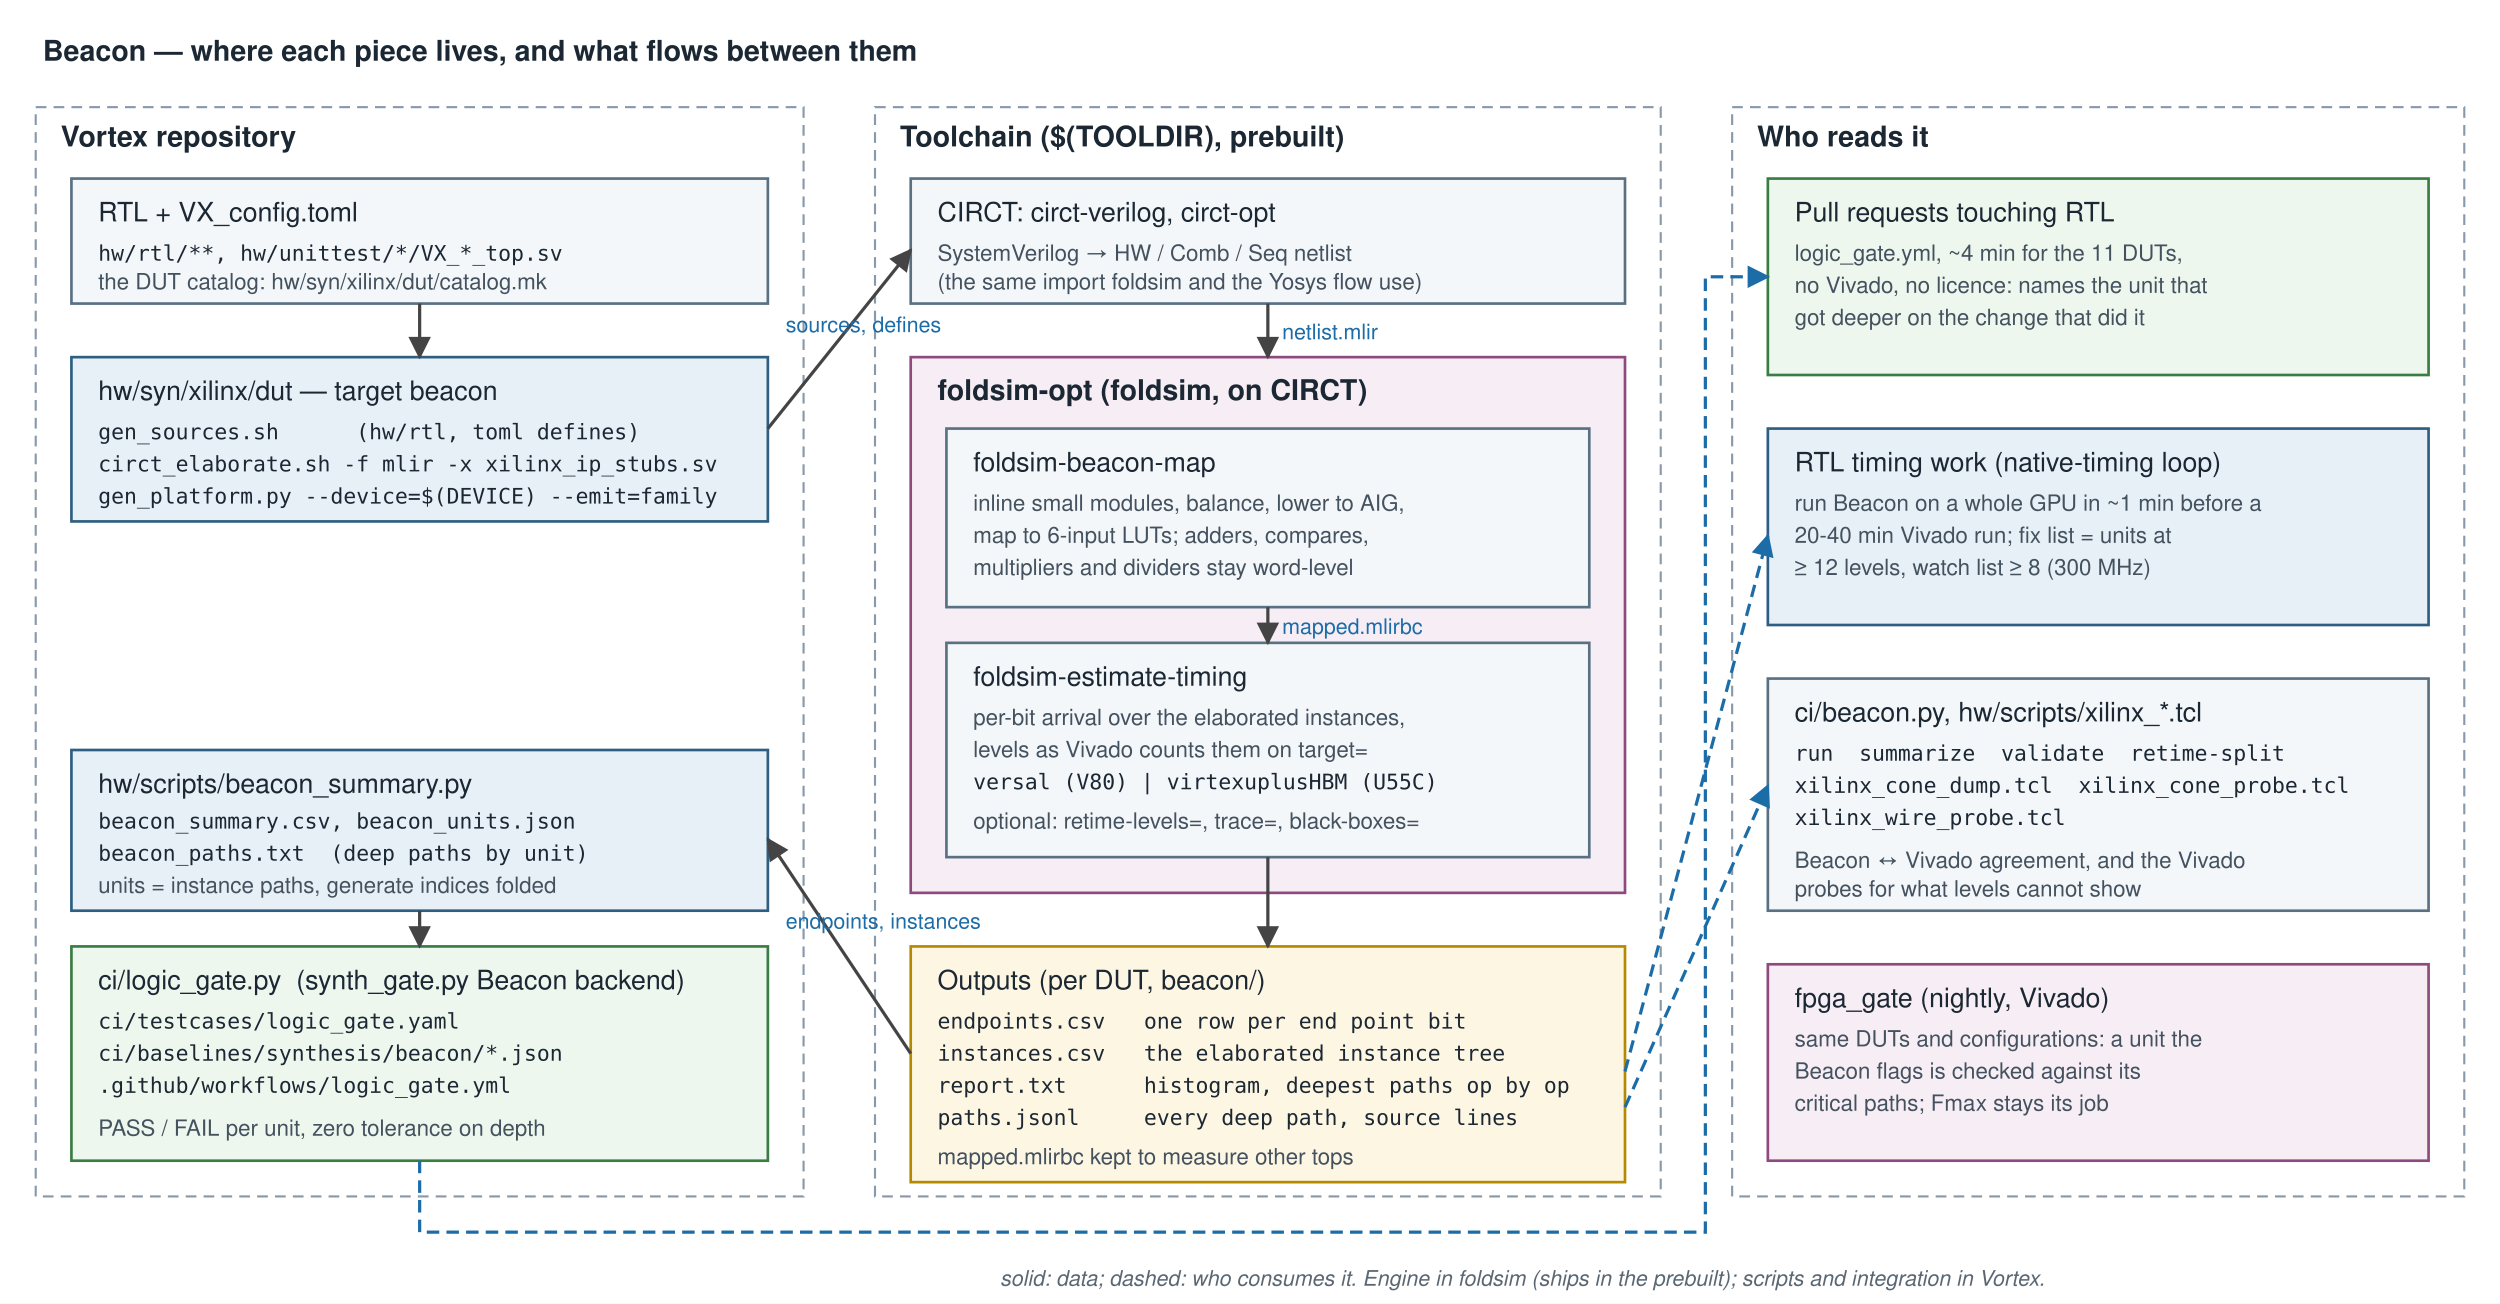
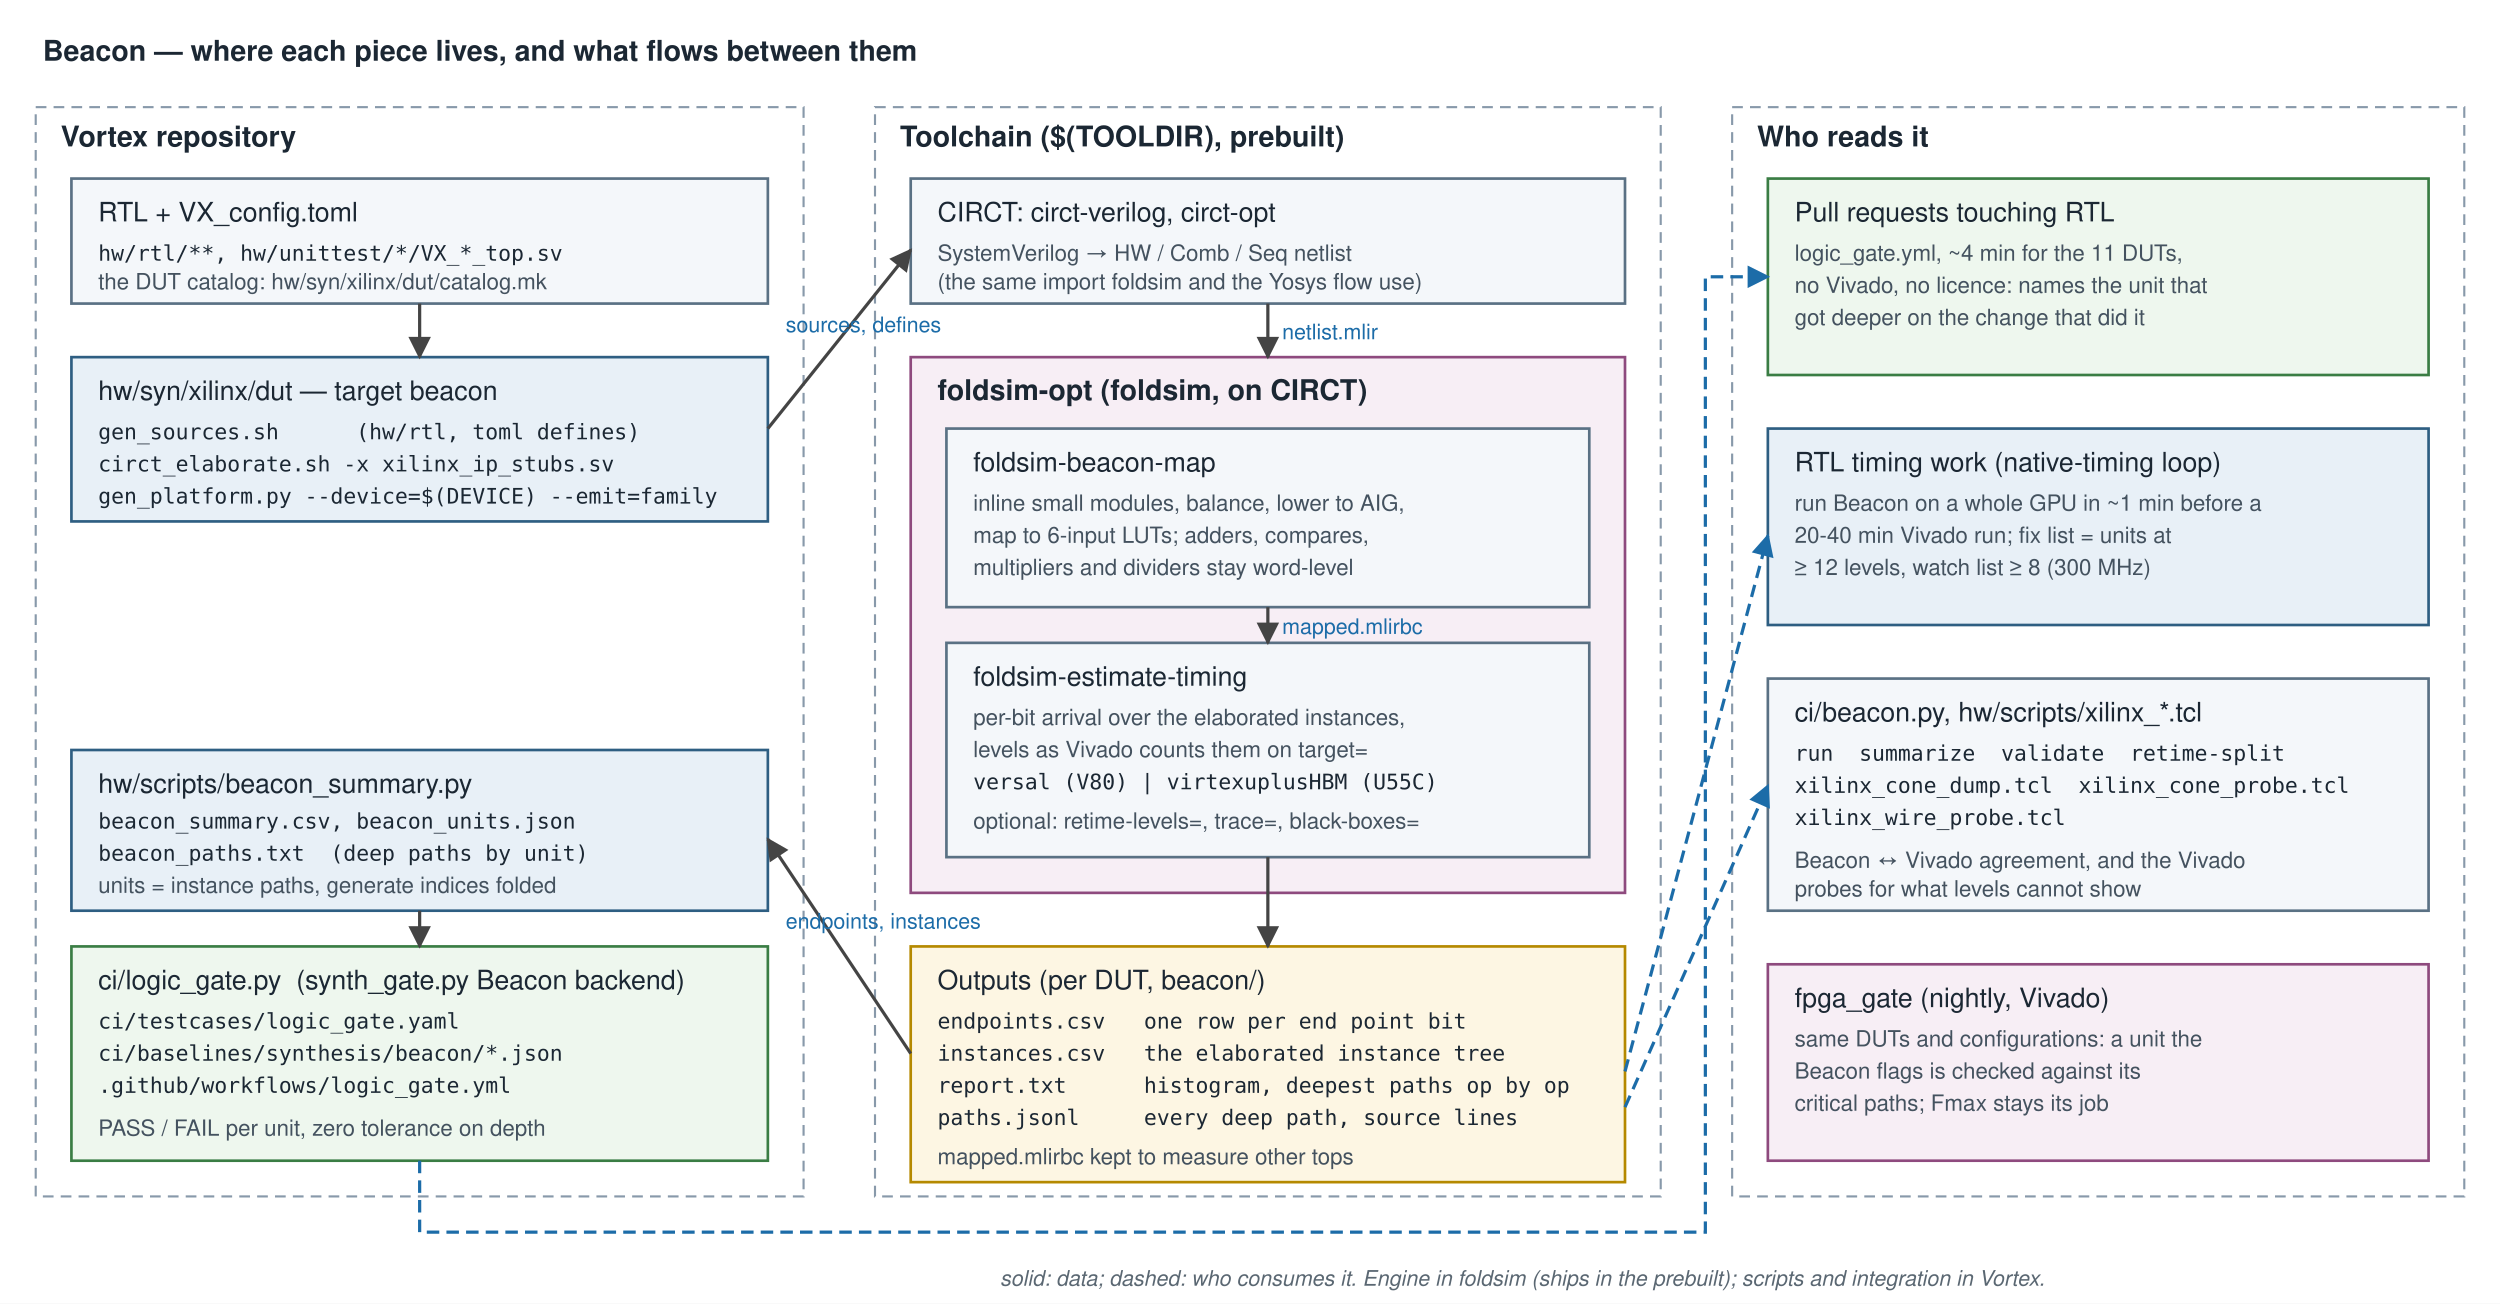
<svg xmlns="http://www.w3.org/2000/svg" xml:space="preserve" viewBox="0 0 1400 730" font-family="Helvetica, Arial, sans-serif">
  <defs>
    <marker id="arr" viewBox="0 0 10 10" refX="9" refY="5" markerWidth="7" markerHeight="7" orient="auto-start-reverse">
      <path d="M0,0 L10,5 L0,10 z" fill="#444" />
    </marker>
    <marker id="arrb" viewBox="0 0 10 10" refX="9" refY="5" markerWidth="7" markerHeight="7" orient="auto-start-reverse">
      <path d="M0,0 L10,5 L0,10 z" fill="#1c6ca8" />
    </marker>
  </defs>
  <style>
    .box     { fill:#f4f7fa; stroke:#5a7184; stroke-width:1.5; }
    .unit    { fill:#e8f0f7; stroke:#2e5e82; stroke-width:1.5; }
    .mem     { fill:#fdf6e3; stroke:#b58900; stroke-width:1.5; }
    .sw      { fill:#eef7ee; stroke:#3a7d44; stroke-width:1.5; }
    .core    { fill:#f7eef5; stroke:#8e4a7e; stroke-width:1.5; }
    .grp     { fill:none; stroke:#8899aa; stroke-width:1.2; stroke-dasharray:6 4; }
    .t       { fill:#1b2733; font-size:15px; }
    .tb      { fill:#1b2733; font-size:16px; font-weight:bold; }
    .ts      { fill:#44525f; font-size:12.5px; }
    .tt      { fill:#5a6772; font-size:12px; font-style:italic; }
    .mono    { font-family:'SF Mono',Consolas,monospace; font-size:12px; fill:#1b2733; white-space:pre; }
    .flow    { stroke:#444; stroke-width:1.8; fill:none; marker-end:url(#arr); }
    .flowb   { stroke:#1c6ca8; stroke-width:1.8; fill:none; marker-end:url(#arrb); stroke-dasharray:7 4; }
    .lbl     { fill:#1c6ca8; font-size:12px; }
  </style>
  <rect x="0" y="0" width="1400" height="730" fill="#ffffff" />
  <text x="24" y="34" class="tb" font-size="20">Beacon — where each piece lives, and what flows between them</text>
  <rect x="20" y="60" width="430" height="610" class="grp" />
  <text x="34" y="82" class="tb">Vortex repository</text>
  <rect x="40" y="100" width="390" height="70" class="box" />
  <text x="55" y="124" class="t">RTL + VX_config.toml</text>
  <text x="55" y="146" class="mono">hw/rtl/**, hw/unittest/*/VX_*_top.sv</text>
  <text x="55" y="162" class="ts">the DUT catalog: hw/syn/xilinx/dut/catalog.mk</text>
  <rect x="40" y="200" width="390" height="92" class="unit" />
  <text x="55" y="224" class="t">hw/syn/xilinx/dut — target beacon</text>
  <text x="55" y="246" class="mono">gen_sources.sh      (hw/rtl, toml defines)</text>
-   <text x="55" y="264" class="mono">circt_elaborate.sh -f mlir -x xilinx_ip_stubs.sv</text>
+   <text x="55" y="264" class="mono">circt_elaborate.sh -x xilinx_ip_stubs.sv</text>
  <text x="55" y="282" class="mono">gen_platform.py --device=$(DEVICE) --emit=family</text>
  <rect x="40" y="420" width="390" height="90" class="unit" />
  <text x="55" y="444" class="t">hw/scripts/beacon_summary.py</text>
  <text x="55" y="464" class="mono">beacon_summary.csv, beacon_units.json</text>
  <text x="55" y="482" class="mono">beacon_paths.txt  (deep paths by unit)</text>
  <text x="55" y="500" class="ts">units = instance paths, generate indices folded</text>
  <rect x="40" y="530" width="390" height="120" class="sw" />
  <text x="55" y="554" class="t">ci/logic_gate.py  (synth_gate.py Beacon backend)</text>
  <text x="55" y="576" class="mono">ci/testcases/logic_gate.yaml</text>
  <text x="55" y="594" class="mono">ci/baselines/synthesis/beacon/*.json</text>
  <text x="55" y="612" class="mono">.github/workflows/logic_gate.yml</text>
  <text x="55" y="636" class="ts">PASS / FAIL per unit, zero tolerance on depth</text>
  <rect x="490" y="60" width="440" height="610" class="grp" />
  <text x="504" y="82" class="tb">Toolchain ($(TOOLDIR), prebuilt)</text>
  <rect x="510" y="100" width="400" height="70" class="box" />
  <text x="525" y="124" class="t">CIRCT: circt-verilog, circt-opt</text>
  <text x="525" y="146" class="ts">SystemVerilog → HW / Comb / Seq netlist</text>
  <text x="525" y="162" class="ts">(the same import foldsim and the Yosys flow use)</text>
  <rect x="510" y="200" width="400" height="300" class="core" />
  <text x="525" y="224" class="tb">foldsim-opt (foldsim, on CIRCT)</text>
  <rect x="530" y="240" width="360" height="100" class="box" />
  <text x="545" y="264" class="t">foldsim-beacon-map</text>
  <text x="545" y="286" class="ts">inline small modules, balance, lower to AIG,</text>
  <text x="545" y="304" class="ts">map to 6-input LUTs; adders, compares,</text>
  <text x="545" y="322" class="ts">multipliers and dividers stay word-level</text>
  <rect x="530" y="360" width="360" height="120" class="box" />
  <text x="545" y="384" class="t">foldsim-estimate-timing</text>
  <text x="545" y="406" class="ts">per-bit arrival over the elaborated instances,</text>
  <text x="545" y="424" class="ts">levels as Vivado counts them on target=</text>
  <text x="545" y="442" class="mono">versal (V80) | virtexuplusHBM (U55C)</text>
  <text x="545" y="464" class="ts">optional: retime-levels=, trace=, black-boxes=</text>
  <rect x="510" y="530" width="400" height="132" class="mem" />
  <text x="525" y="554" class="t">Outputs (per DUT, beacon/)</text>
  <text x="525" y="576" class="mono">endpoints.csv   one row per end point bit</text>
  <text x="525" y="594" class="mono">instances.csv   the elaborated instance tree</text>
  <text x="525" y="612" class="mono">report.txt      histogram, deepest paths op by op</text>
  <text x="525" y="630" class="mono">paths.jsonl     every deep path, source lines</text>
  <text x="525" y="652" class="ts">mapped.mlirbc kept to measure other tops</text>
  <rect x="970" y="60" width="410" height="610" class="grp" />
  <text x="984" y="82" class="tb">Who reads it</text>
  <rect x="990" y="100" width="370" height="110" class="sw" />
  <text x="1005" y="124" class="t">Pull requests touching RTL</text>
  <text x="1005" y="146" class="ts">logic_gate.yml, ~4 min for the 11 DUTs,</text>
  <text x="1005" y="164" class="ts">no Vivado, no licence: names the unit that</text>
  <text x="1005" y="182" class="ts">got deeper on the change that did it</text>
  <rect x="990" y="240" width="370" height="110" class="unit" />
  <text x="1005" y="264" class="t">RTL timing work (native-timing loop)</text>
  <text x="1005" y="286" class="ts">run Beacon on a whole GPU in ~1 min before a</text>
  <text x="1005" y="304" class="ts">20-40 min Vivado run; fix list = units at</text>
  <text x="1005" y="322" class="ts">≥ 12 levels, watch list ≥ 8 (300 MHz)</text>
  <rect x="990" y="380" width="370" height="130" class="box" />
  <text x="1005" y="404" class="t">ci/beacon.py, hw/scripts/xilinx_*.tcl</text>
  <text x="1005" y="426" class="mono">run  summarize  validate  retime-split</text>
  <text x="1005" y="444" class="mono">xilinx_cone_dump.tcl  xilinx_cone_probe.tcl</text>
  <text x="1005" y="462" class="mono">xilinx_wire_probe.tcl</text>
  <text x="1005" y="486" class="ts">Beacon ↔ Vivado agreement, and the Vivado</text>
  <text x="1005" y="502" class="ts">probes for what levels cannot show</text>
  <rect x="990" y="540" width="370" height="110" class="core" />
  <text x="1005" y="564" class="t">fpga_gate (nightly, Vivado)</text>
  <text x="1005" y="586" class="ts">same DUTs and configurations: a unit the</text>
  <text x="1005" y="604" class="ts">Beacon flags is checked against its</text>
  <text x="1005" y="622" class="ts">critical paths; Fmax stays its job</text>
  <path d="M235,170 L235,200" class="flow" />
  <path d="M430,240 L510,140" class="flow" />
  <text x="440" y="186" class="lbl">sources, defines</text>
  <path d="M710,170 L710,200" class="flow" />
  <text x="718" y="190" class="lbl">netlist.mlir</text>
  <path d="M710,340 L710,360" class="flow" />
  <text x="718" y="355" class="lbl">mapped.mlirbc</text>
  <path d="M710,480 L710,530" class="flow" />
  <path d="M510,590 L430,470" class="flow" />
  <text x="440" y="520" class="lbl">endpoints, instances</text>
  <path d="M235,510 L235,530" class="flow" />
  <path d="M235,650 L235,690 L955,690 L955,155 L990,155" class="flowb" />
  <path d="M910,600 L990,300" class="flowb" />
  <path d="M910,620 L990,440" class="flowb" />
  <text x="560" y="720" class="tt">solid: data; dashed: who consumes it. Engine in foldsim (ships in the prebuilt); scripts and integration in Vortex.</text>
</svg>
